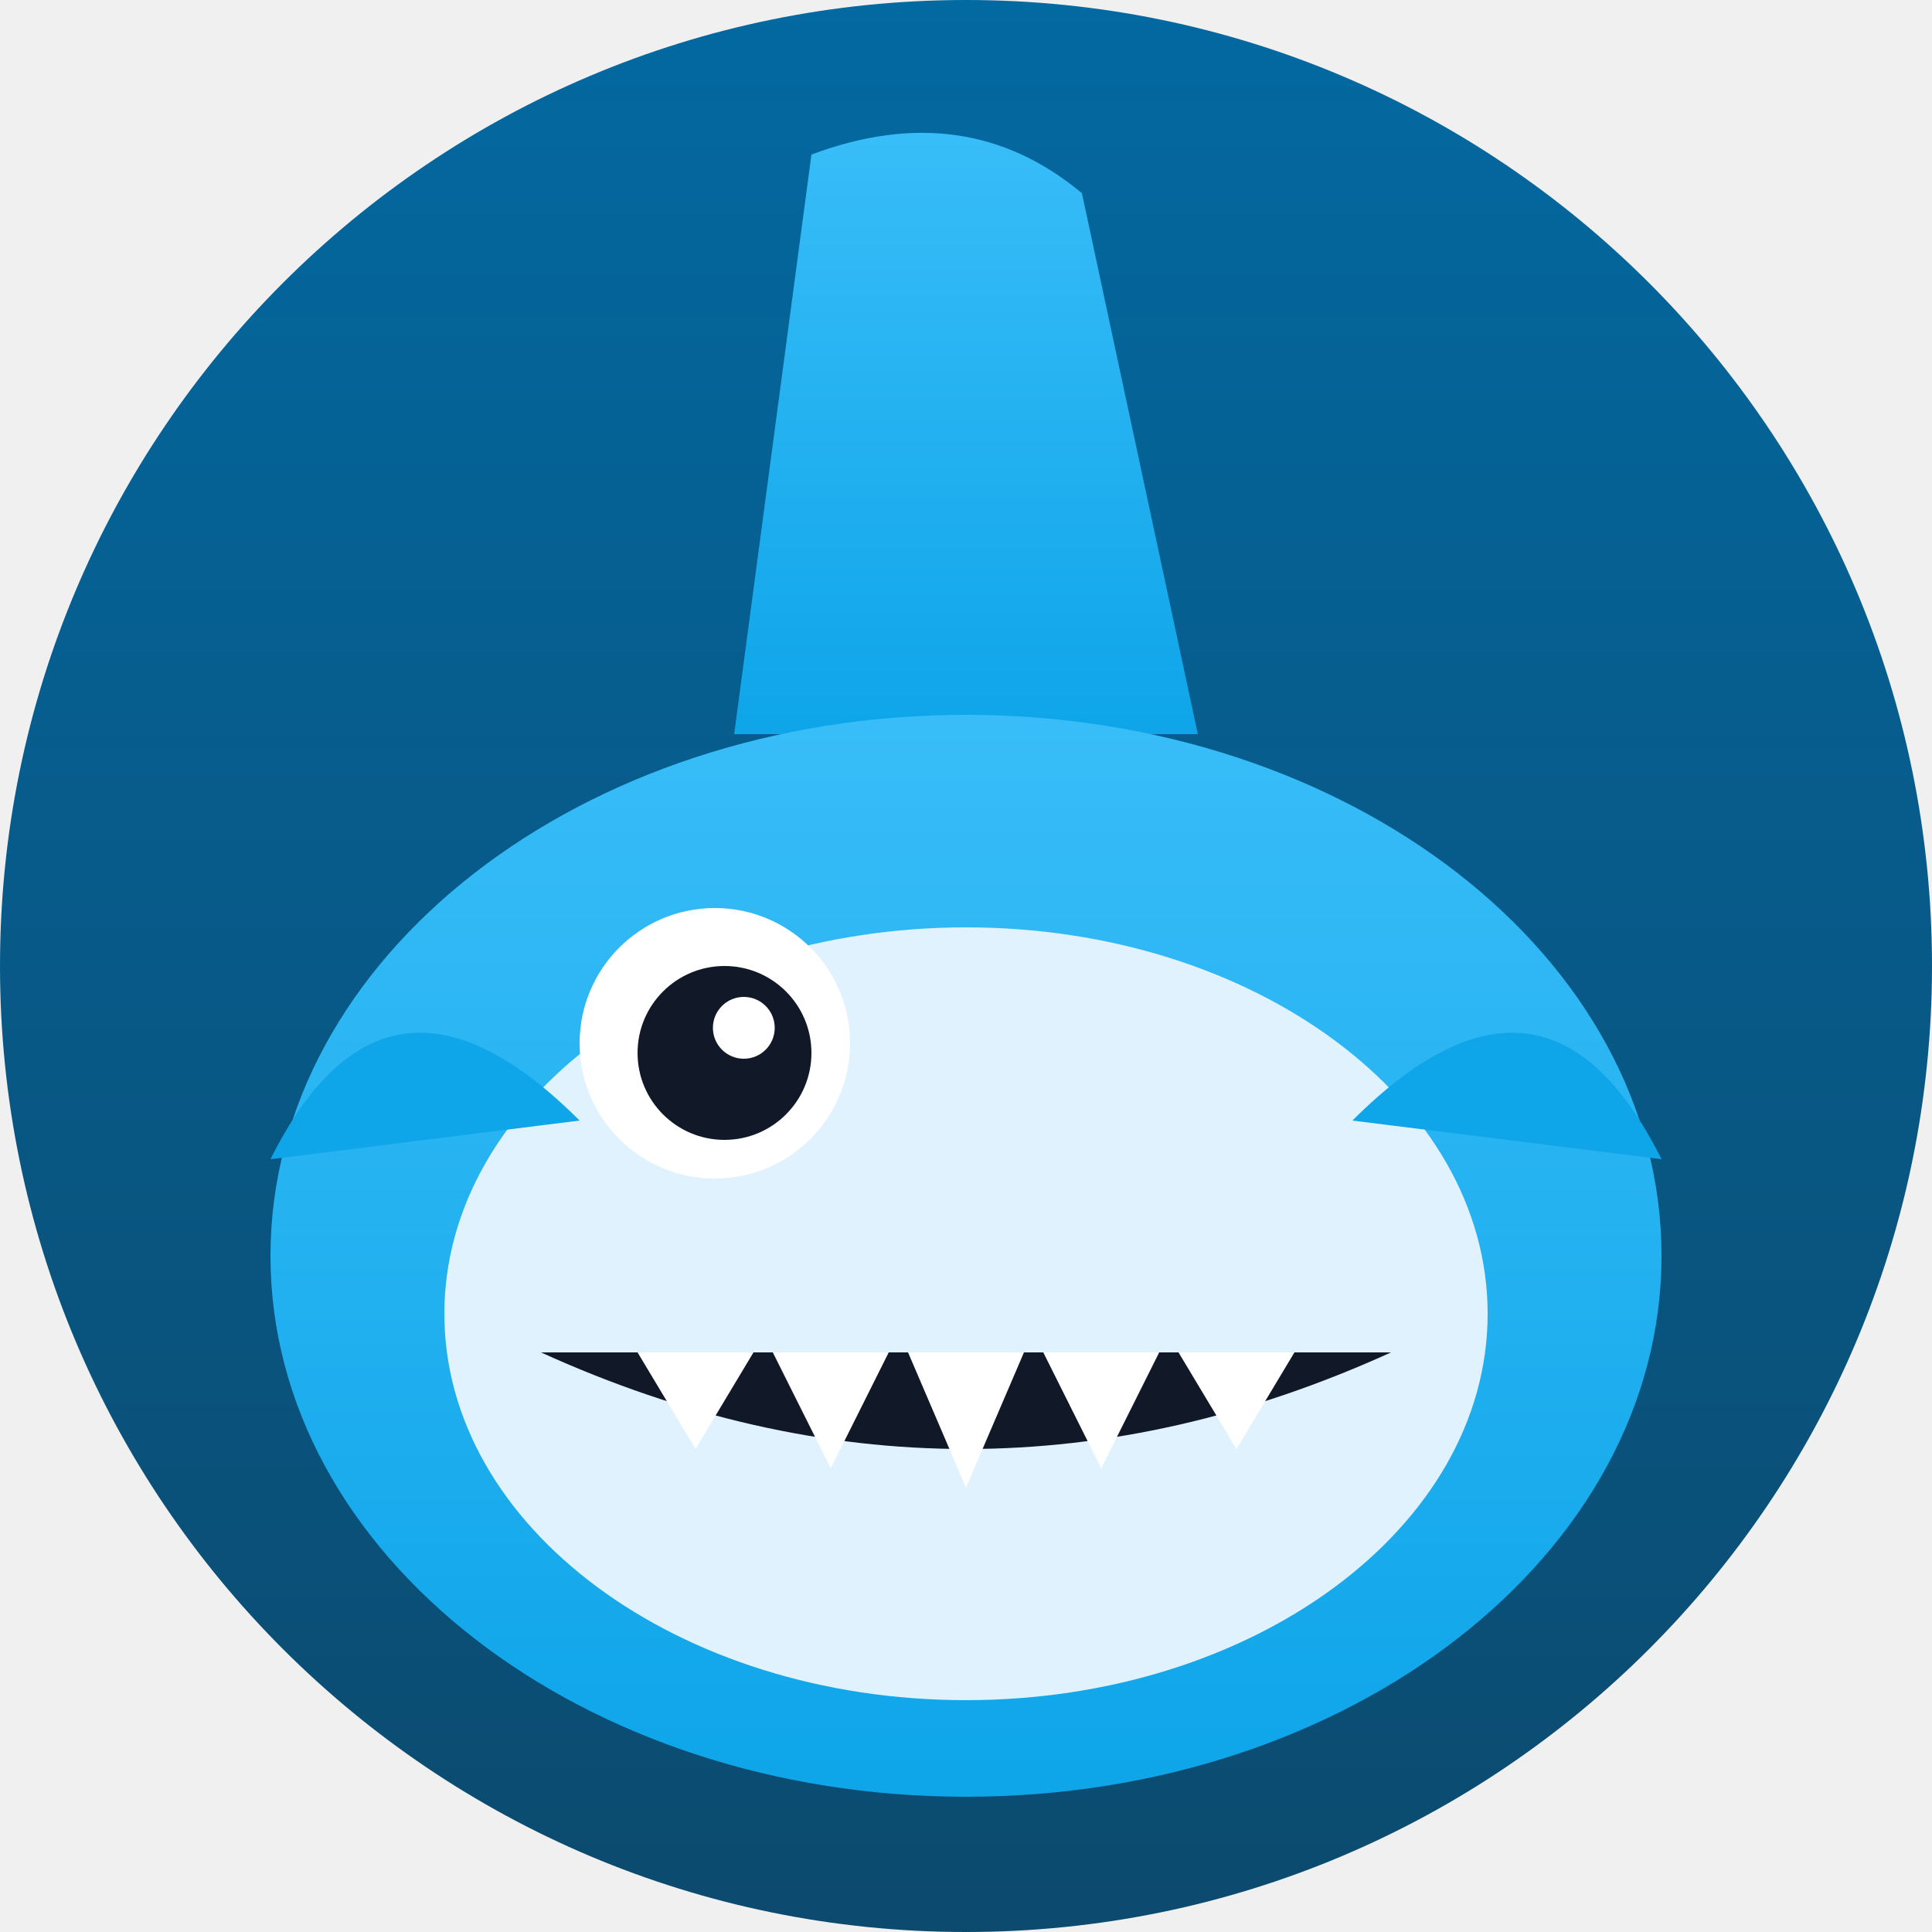
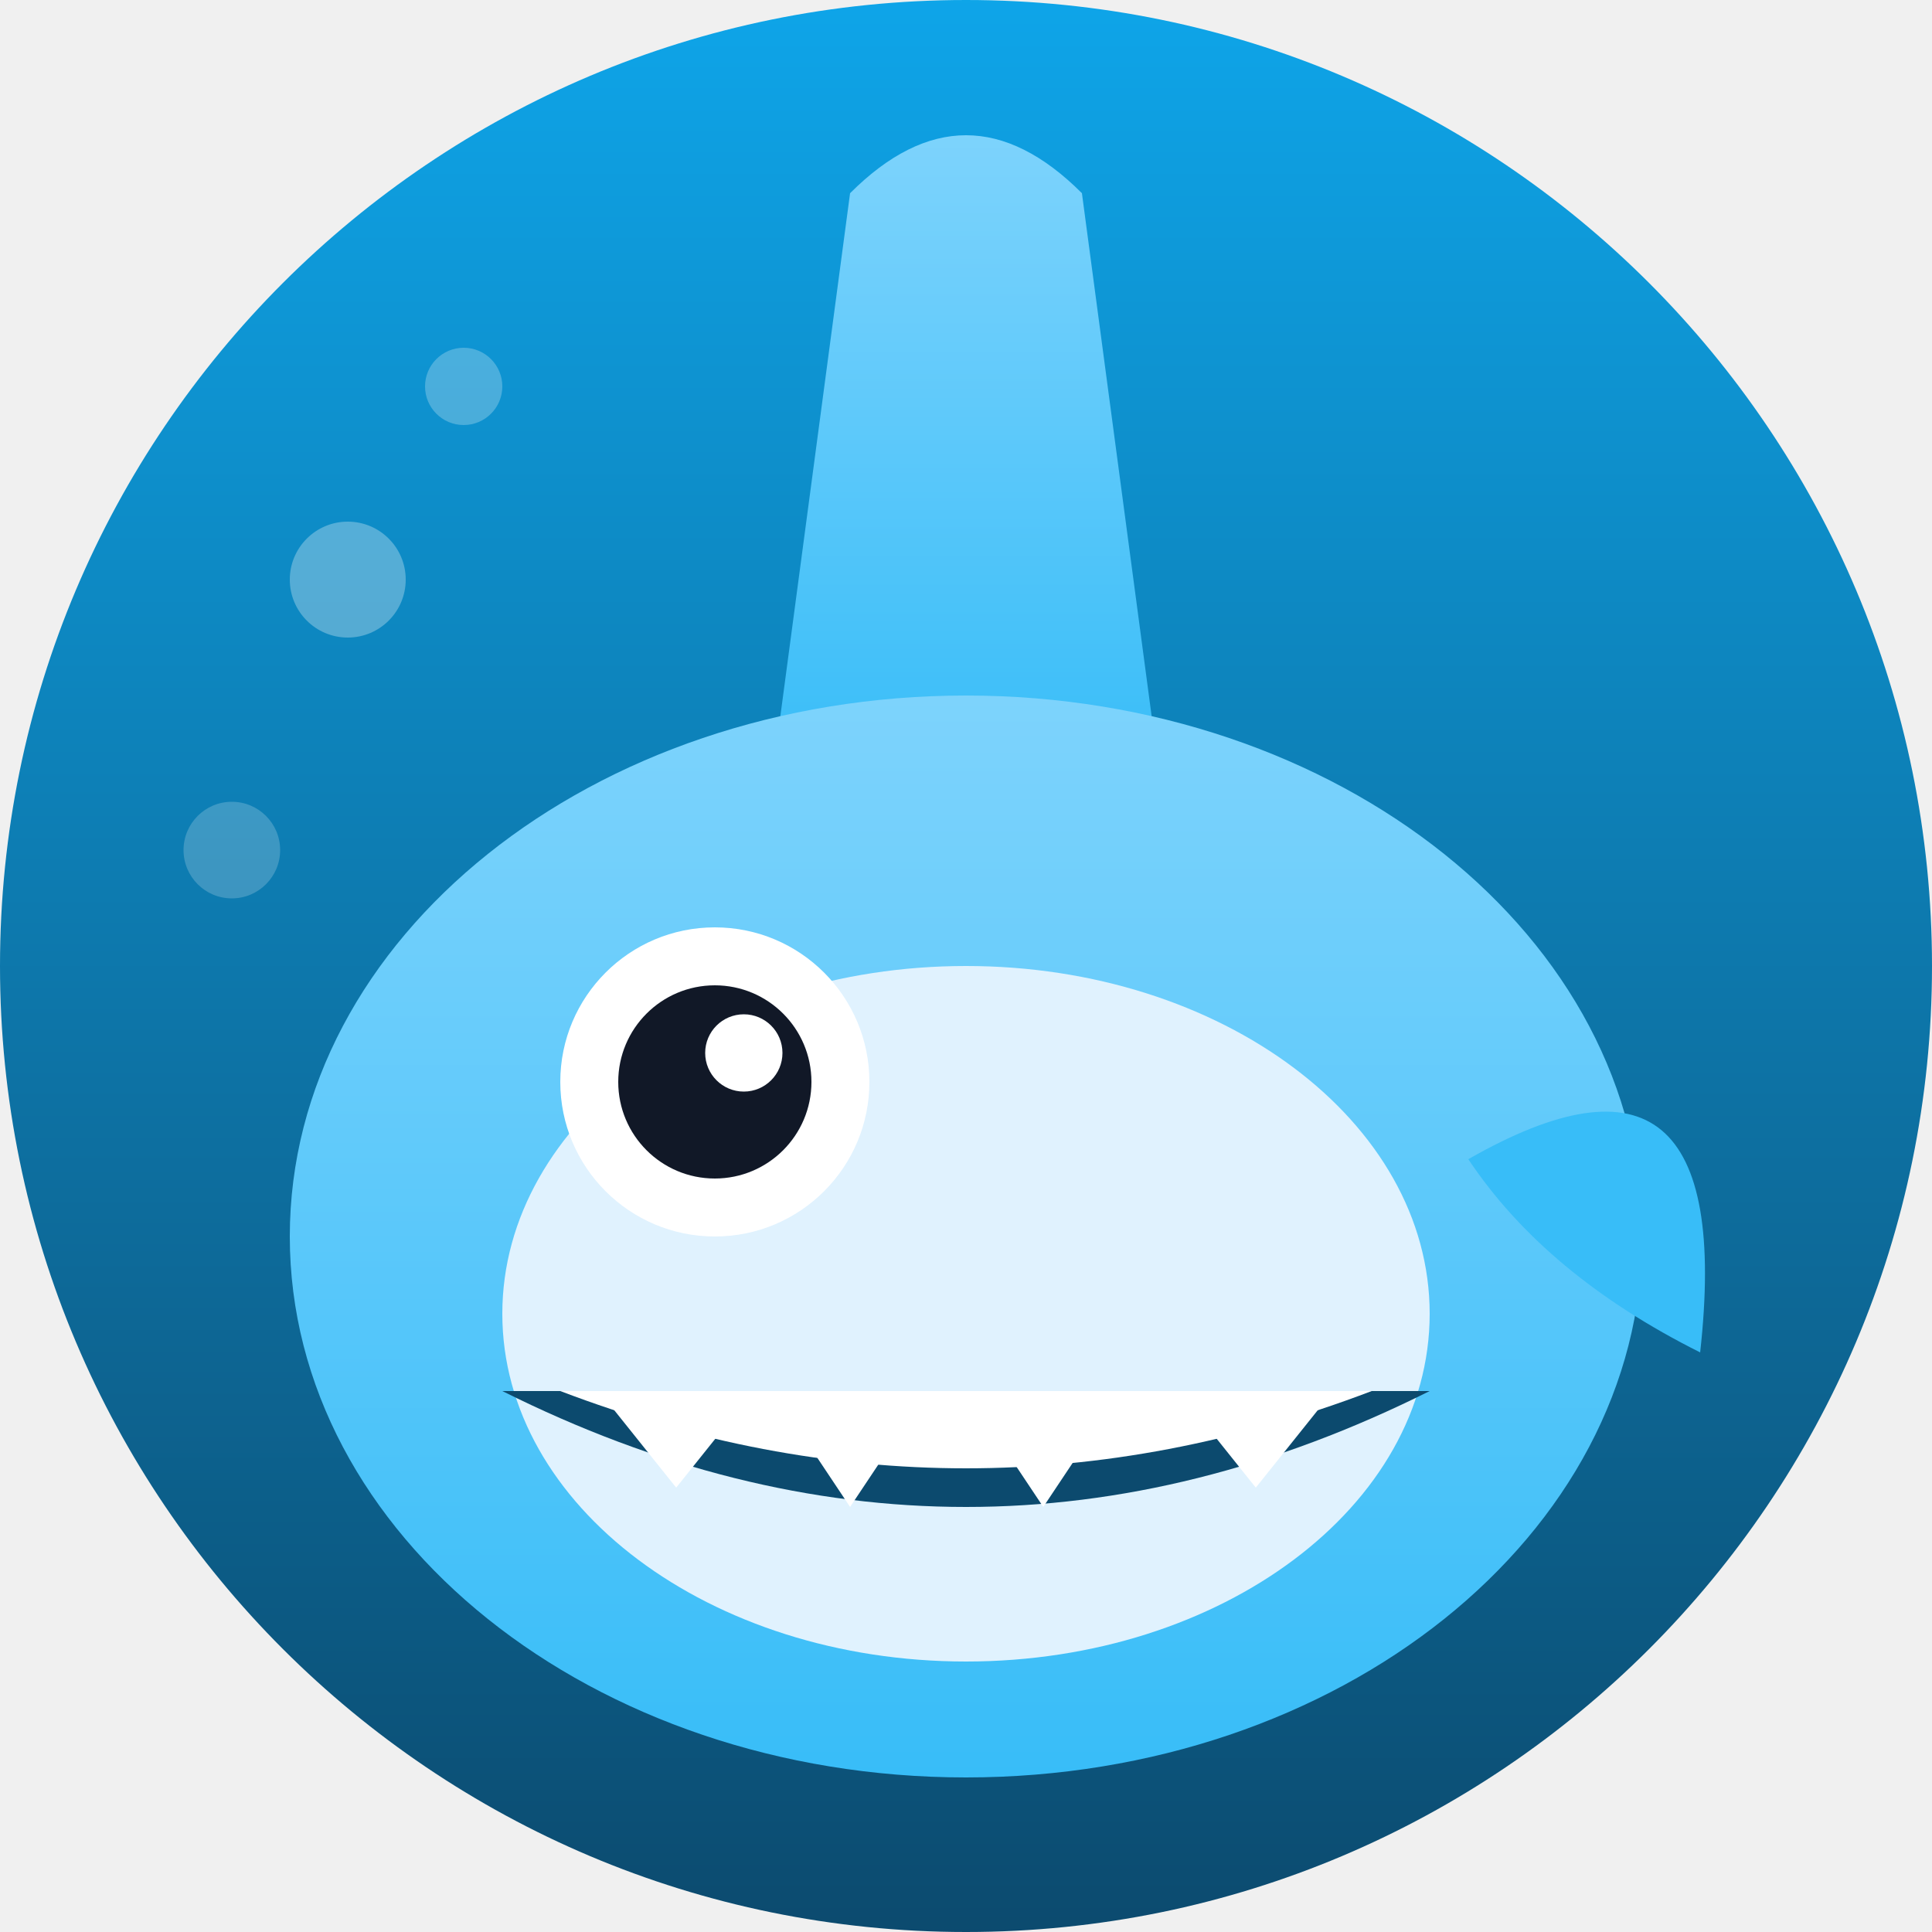
<svg xmlns="http://www.w3.org/2000/svg" viewBox="0 0 100 100">
  <defs>
    <clipPath id="c">
      <circle cx="50" cy="50" r="50" />
    </clipPath>
-     <linearGradient id="bg" x1="0%" y1="0%" x2="0%" y2="100%">
-       <stop offset="0%" stop-color="#0369A1" />
+     <linearGradient id="water" x1="0%" y1="0%" x2="0%" y2="100%">
+       <stop offset="0%" stop-color="#0EA5E9" />
      <stop offset="100%" stop-color="#0C4A6E" />
    </linearGradient>
-     <linearGradient id="body" x1="0%" y1="0%" x2="0%" y2="100%">
-       <stop offset="0%" stop-color="#38BDF8" />
-       <stop offset="100%" stop-color="#0EA5E9" />
+     <linearGradient id="skin" x1="0%" y1="0%" x2="0%" y2="100%">
+       <stop offset="0%" stop-color="#7DD3FC" />
+       <stop offset="100%" stop-color="#38BDF8" />
    </linearGradient>
  </defs>
  <g clip-path="url(#c)">
-     <rect x="0" y="0" width="100" height="100" fill="url(#bg)" />
-     <path d="M42,8 Q50,5 56,10 L62,38 L38,38Z" fill="url(#body)" />
-     <ellipse cx="50" cy="65" rx="36" ry="28" fill="url(#body)" />
-     <ellipse cx="50" cy="68" rx="27" ry="20" fill="#E0F2FE" />
-     <path d="M14,60 Q20,48 30,58Z" fill="#0EA5E9" />
-     <path d="M86,60 Q80,48 70,58Z" fill="#0EA5E9" />
-     <ellipse cx="37" cy="54" rx="7" ry="7" fill="#fff" />
-     <circle cx="37.5" cy="54.5" r="4.5" fill="#111827" />
-     <circle cx="38.5" cy="53.2" r="1.6" fill="#fff" />
-     <path d="M28 70 Q50 80 72 70" fill="#111827" />
-     <path d="M30 70 Q50 76 70 70 Q60 73 50 73 Q40 73 30 70Z" fill="#fff" />
-     <path d="M33 70 L36 75 L39 70Z" fill="#fff" />
-     <path d="M40 70 L43 76 L46 70Z" fill="#fff" />
-     <path d="M47 70 L50 77 L53 70Z" fill="#fff" />
-     <path d="M54 70 L57 76 L60 70Z" fill="#fff" />
-     <path d="M61 70 L64 75 L67 70Z" fill="#fff" />
+     <rect width="100" height="100" fill="url(#water)" />
+     <path d="M44,10 Q50,4 56,10 L60,40 L40,40Z" fill="url(#skin)" />
+     <ellipse cx="50" cy="64" rx="35" ry="28" fill="url(#skin)" />
+     <ellipse cx="50" cy="68" rx="24" ry="18" fill="#E0F2FE" />
+     <circle cx="37" cy="56" r="8" fill="#fff" />
+     <circle cx="37" cy="56" r="5" fill="#111827" />
+     <circle cx="38.5" cy="54.5" r="2" fill="#fff" />
+     <path d="M26,72 Q50,84 74,72" fill="#0C4A6E" />
+     <path d="M29,72 Q50,80 71,72" fill="#fff" />
+     <path d="M31,72 L35,77 L39,72Z" fill="#fff" />
+     <path d="M40,72 L44,78 L48,72Z" fill="#fff" />
+     <path d="M50,72 L54,78 L58,72Z" fill="#fff" />
+     <path d="M61,72 L65,77 L69,72Z" fill="#fff" />
+     <path d="M76,60 Q90,52 88,70 Q80,66 76,60Z" fill="#38BDF8" />
+     <circle cx="18" cy="30" r="3" fill="#fff" opacity="0.3" />
+     <circle cx="24" cy="20" r="2" fill="#fff" opacity="0.25" />
+     <circle cx="12" cy="44" r="2.5" fill="#fff" opacity="0.2" />
  </g>
</svg>
